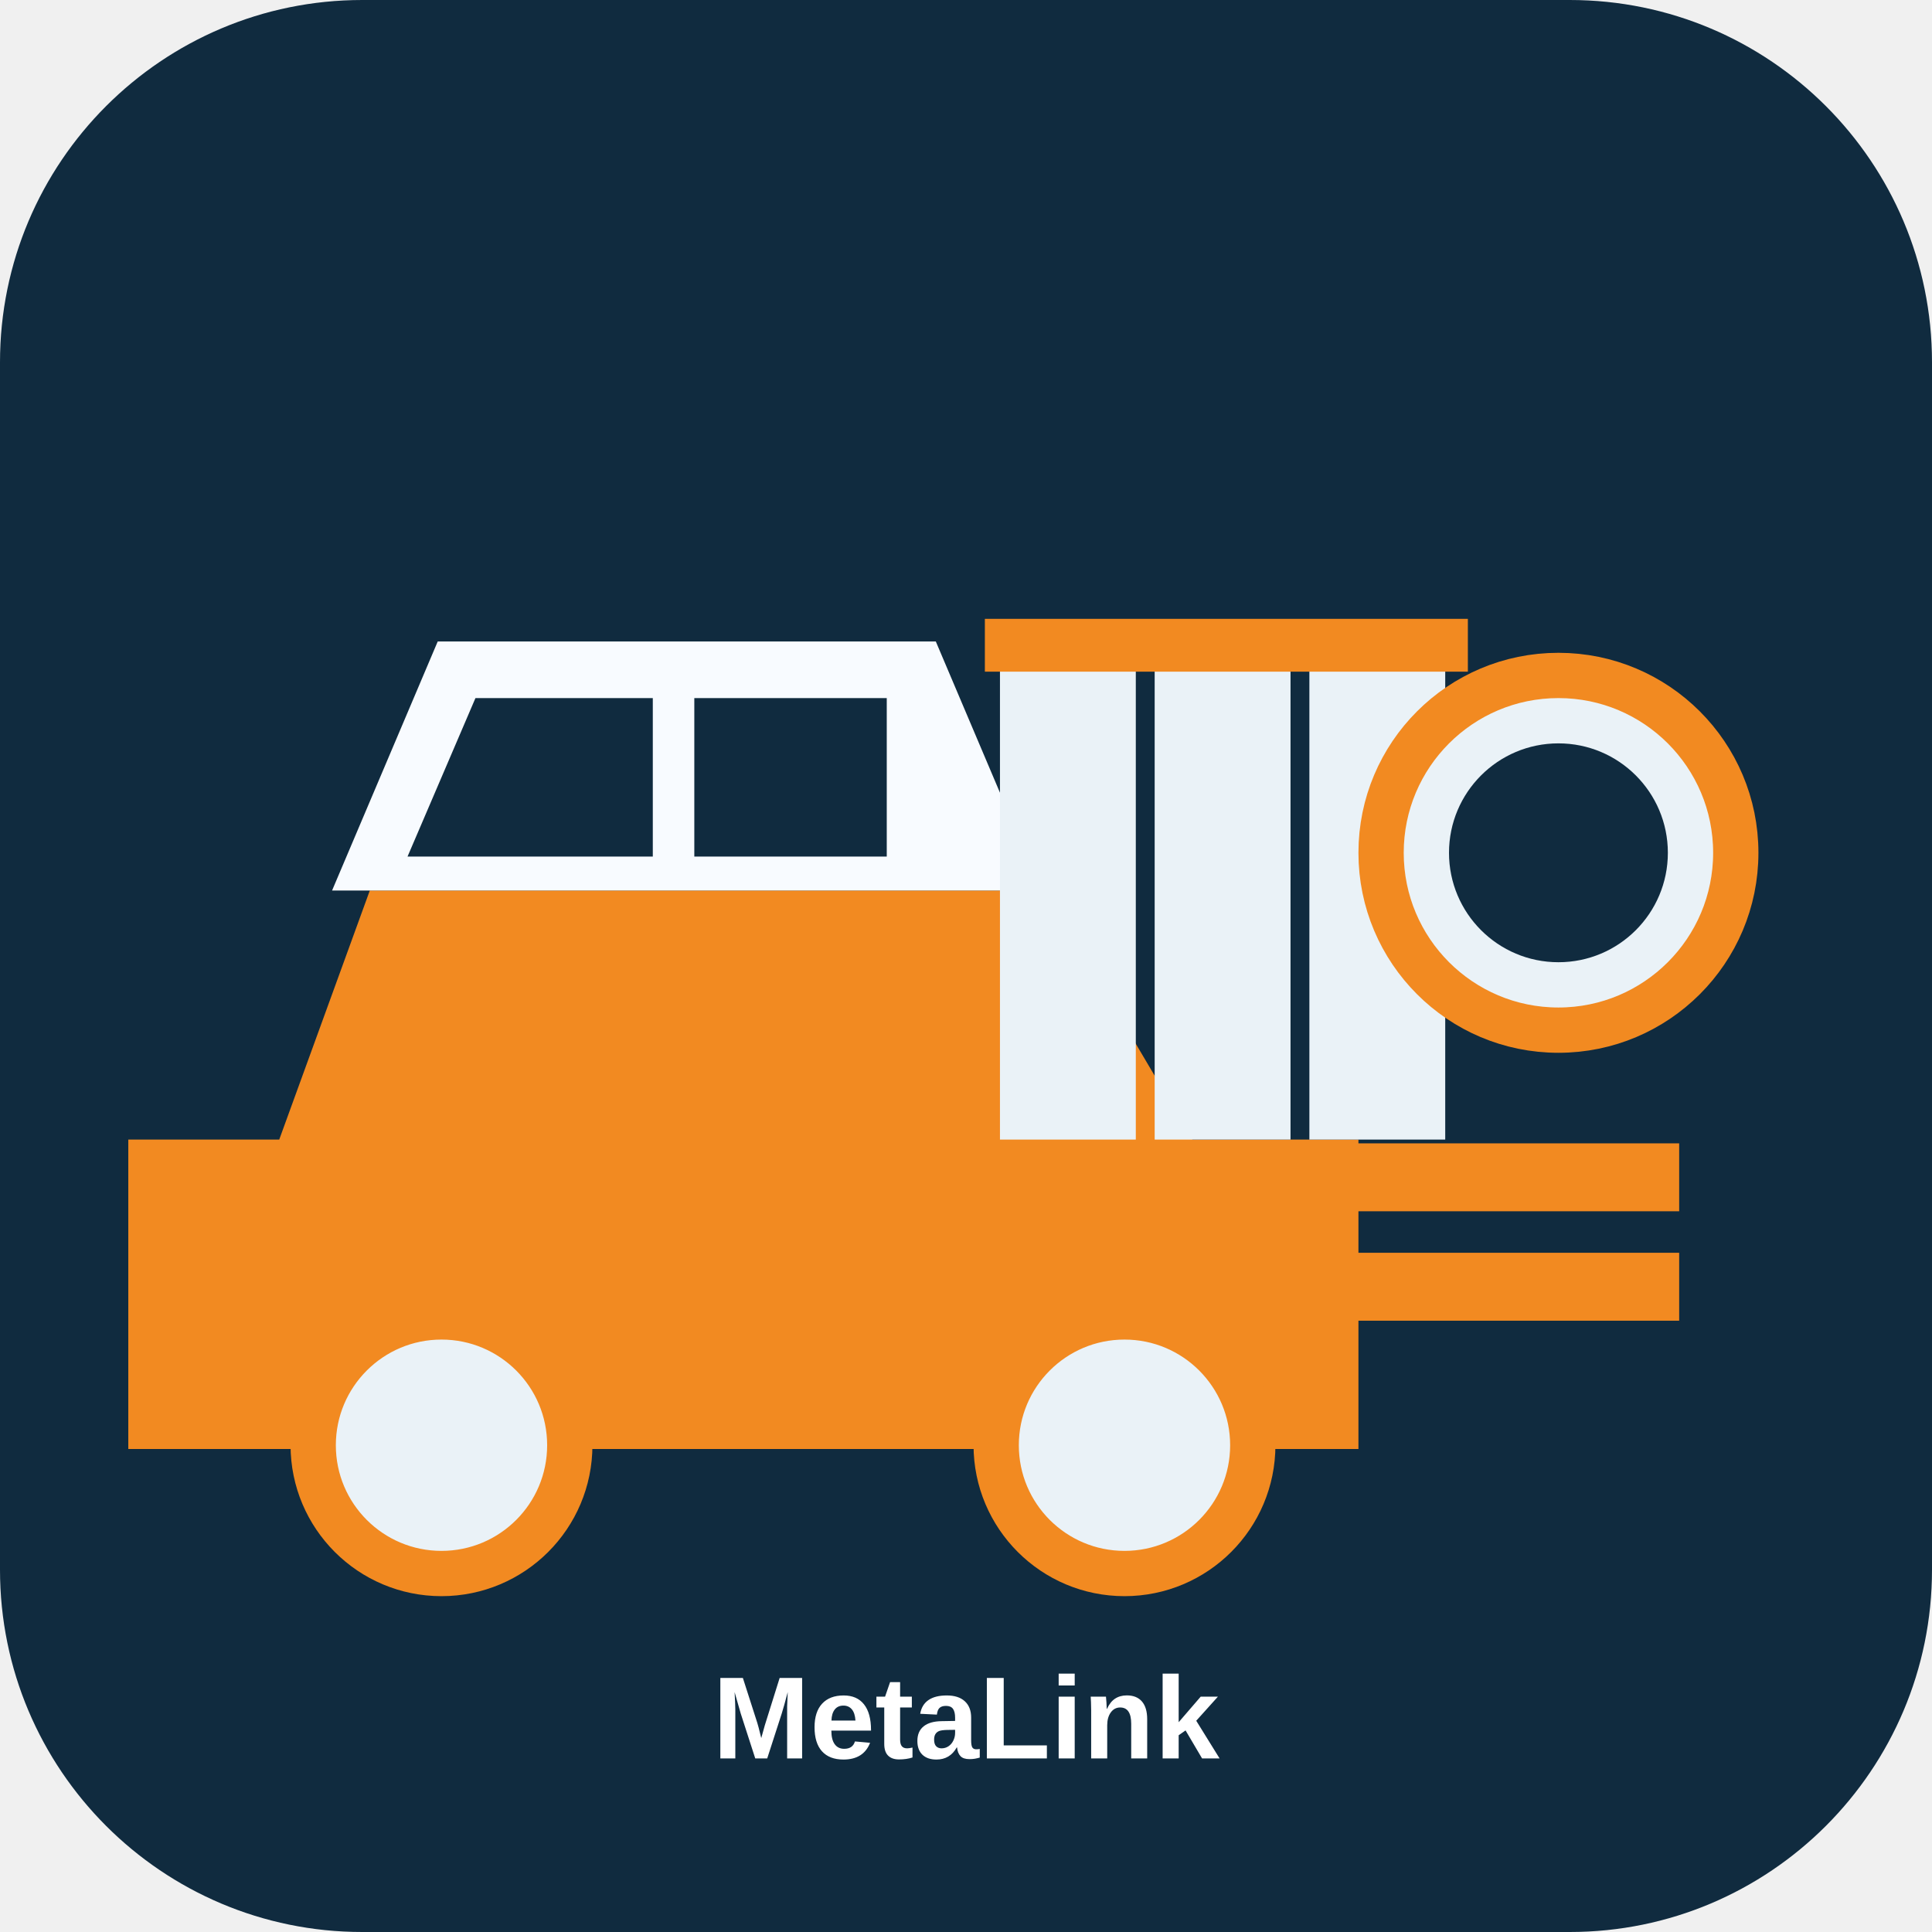
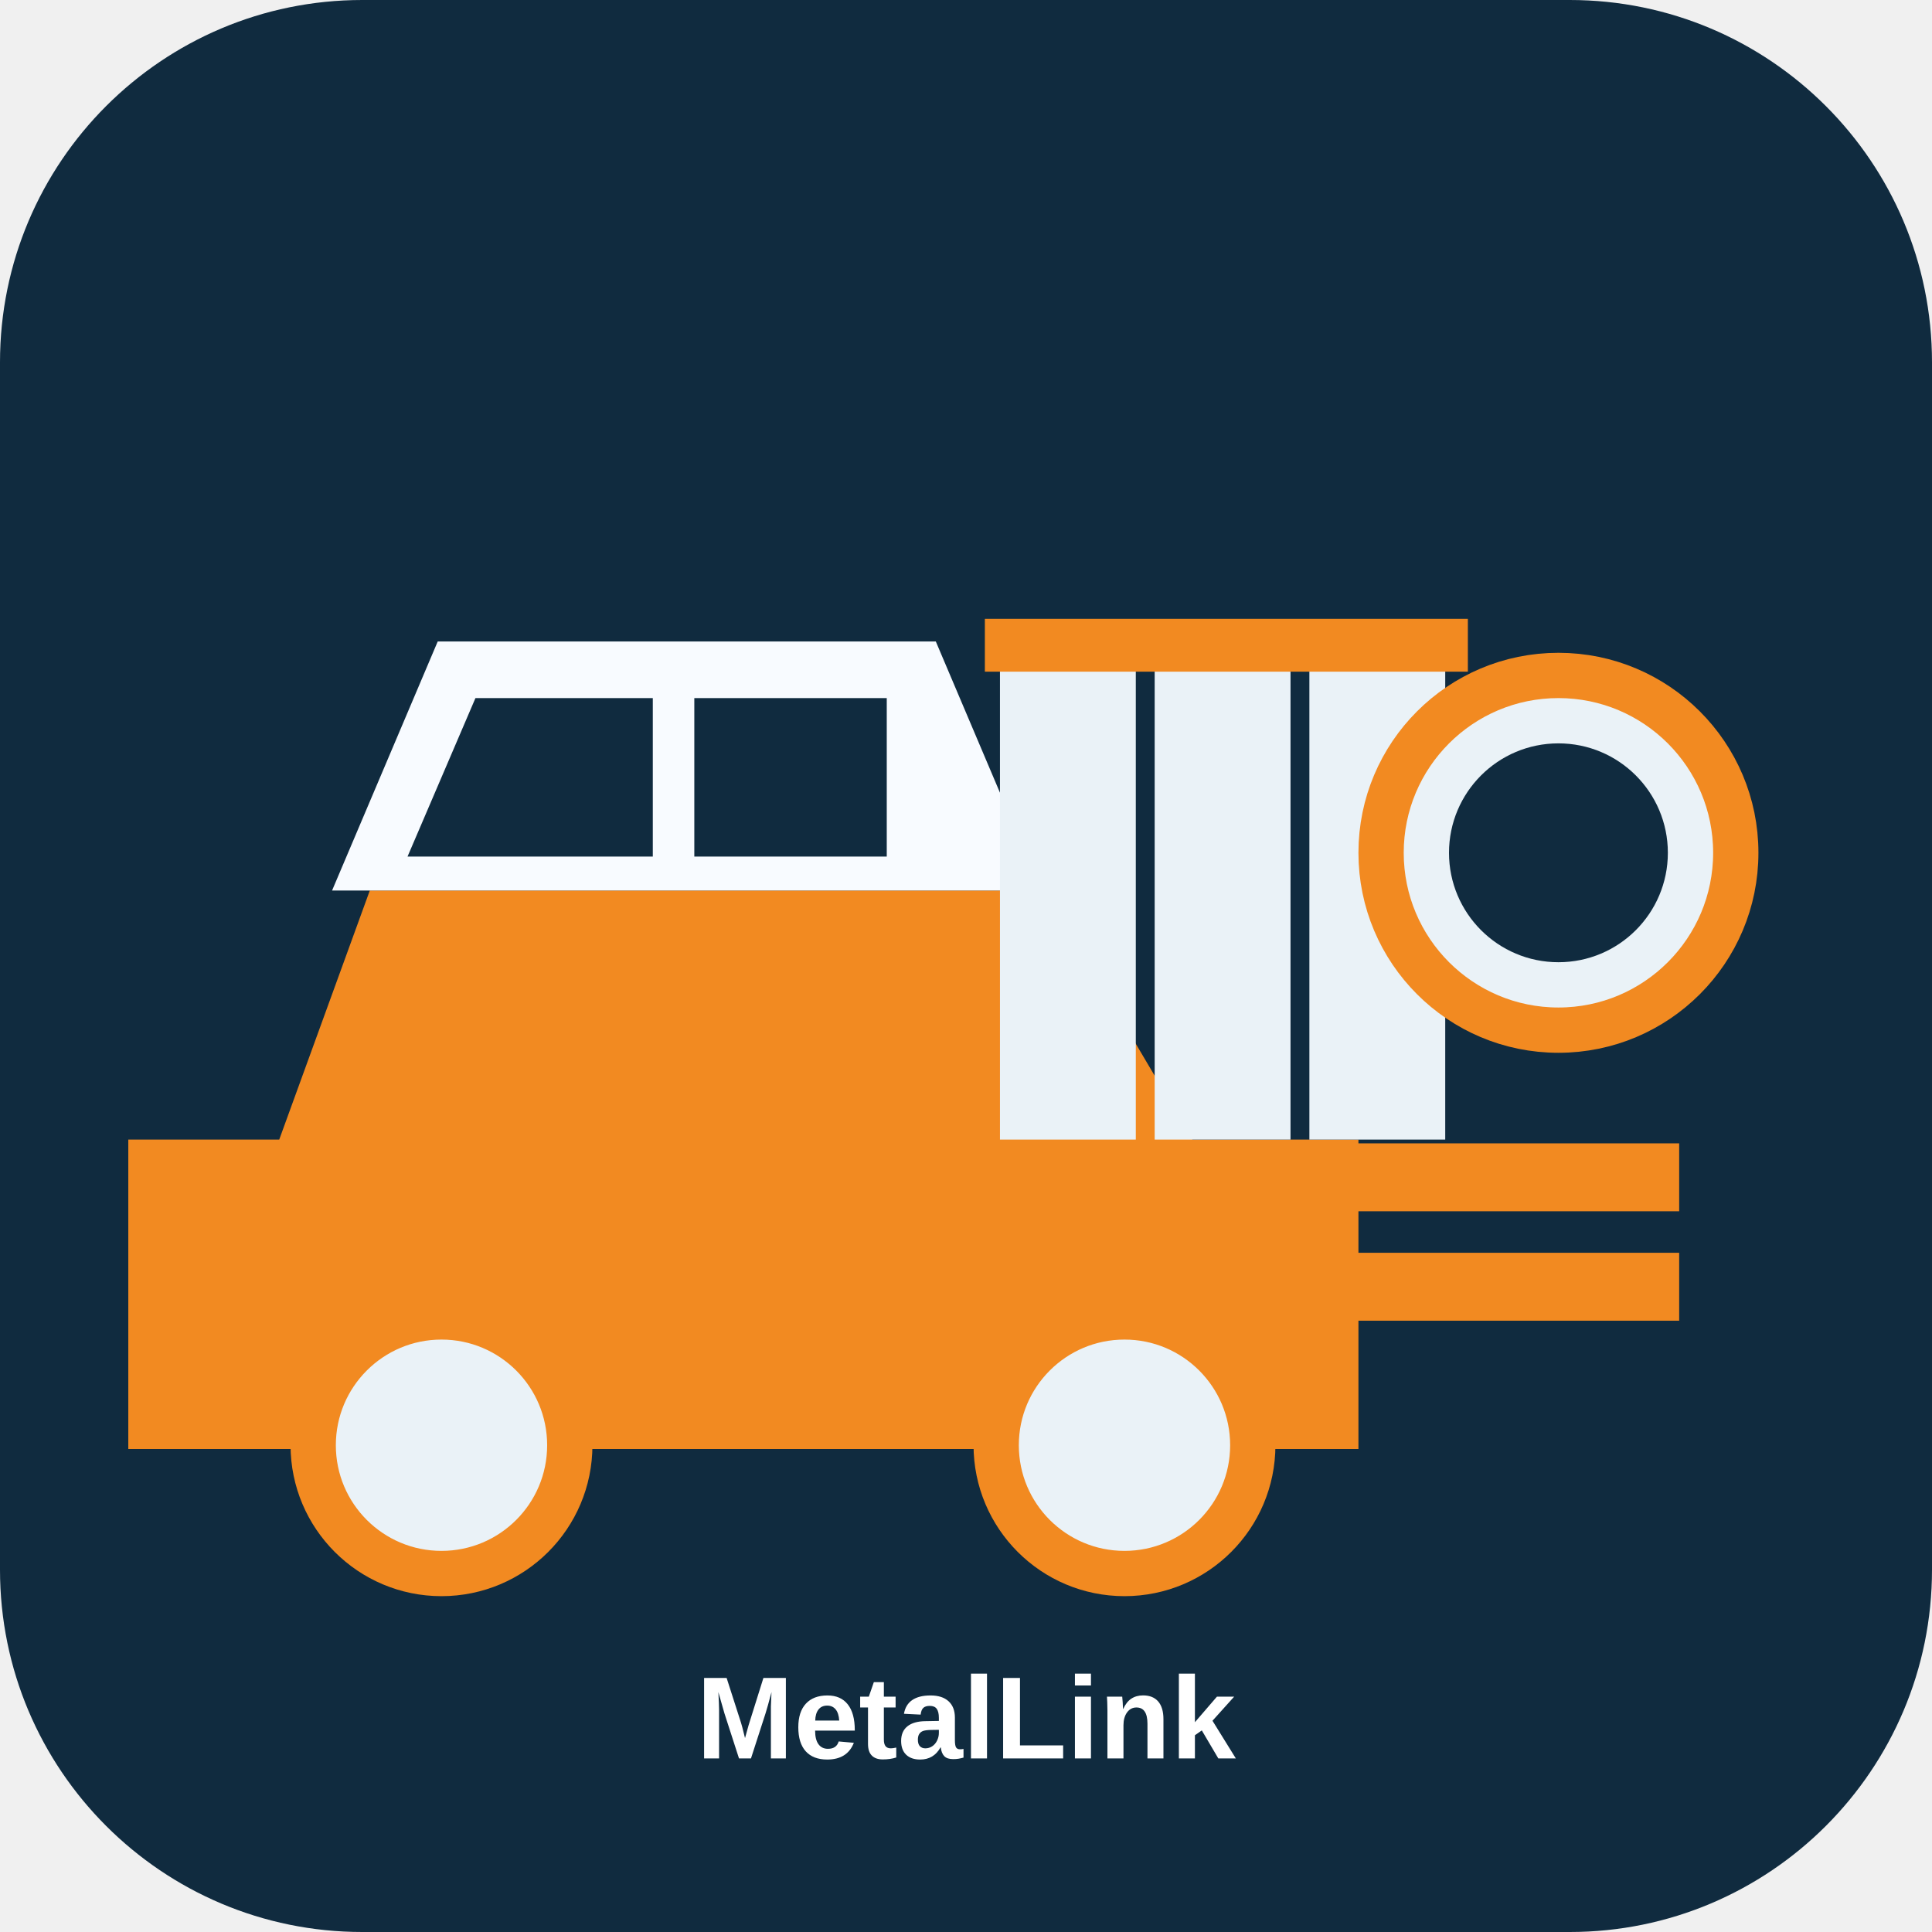
<svg xmlns="http://www.w3.org/2000/svg" viewBox="0 0 512 512">
  <rect width="512" height="512" rx="96" fill="#102b3f" />
  <path d="M34 302h40l24-66h179l39 66h44v82H34z" fill="#f28a21" />
  <path d="M88 236l28-66h132l28 66z" fill="#f8fbff" />
  <path d="M126 185h47v42h-65zM184 185h51v42h-51z" fill="#102b3f" />
  <circle cx="117" cy="383" r="34" fill="#eaf2f7" stroke="#f28a21" stroke-width="12" />
  <circle cx="298" cy="383" r="34" fill="#eaf2f7" stroke="#f28a21" stroke-width="12" />
  <path d="M265 170h36v132h-36zM306 170h36v132h-36zM347 170h36v132h-36z" fill="#eaf2f7" />
  <path d="M261 164h128v14H261z" fill="#f28a21" />
  <circle cx="413" cy="226" r="47" fill="#eaf2f7" stroke="#f28a21" stroke-width="12" />
  <circle cx="413" cy="226" r="29" fill="#102b3f" />
  <path d="M355 303h90v18h-90zM355 332h90v18h-90z" fill="#f28a21" />
-   <text x="256" y="466" text-anchor="middle" font-family="Arial,sans-serif" font-size="31" font-weight="700" fill="#fff">MetaLink</text>
+   <text x="256" y="466" text-anchor="middle" font-family="Arial,sans-serif" font-size="31" font-weight="700" fill="#fff">MetalLink</text>
</svg>
